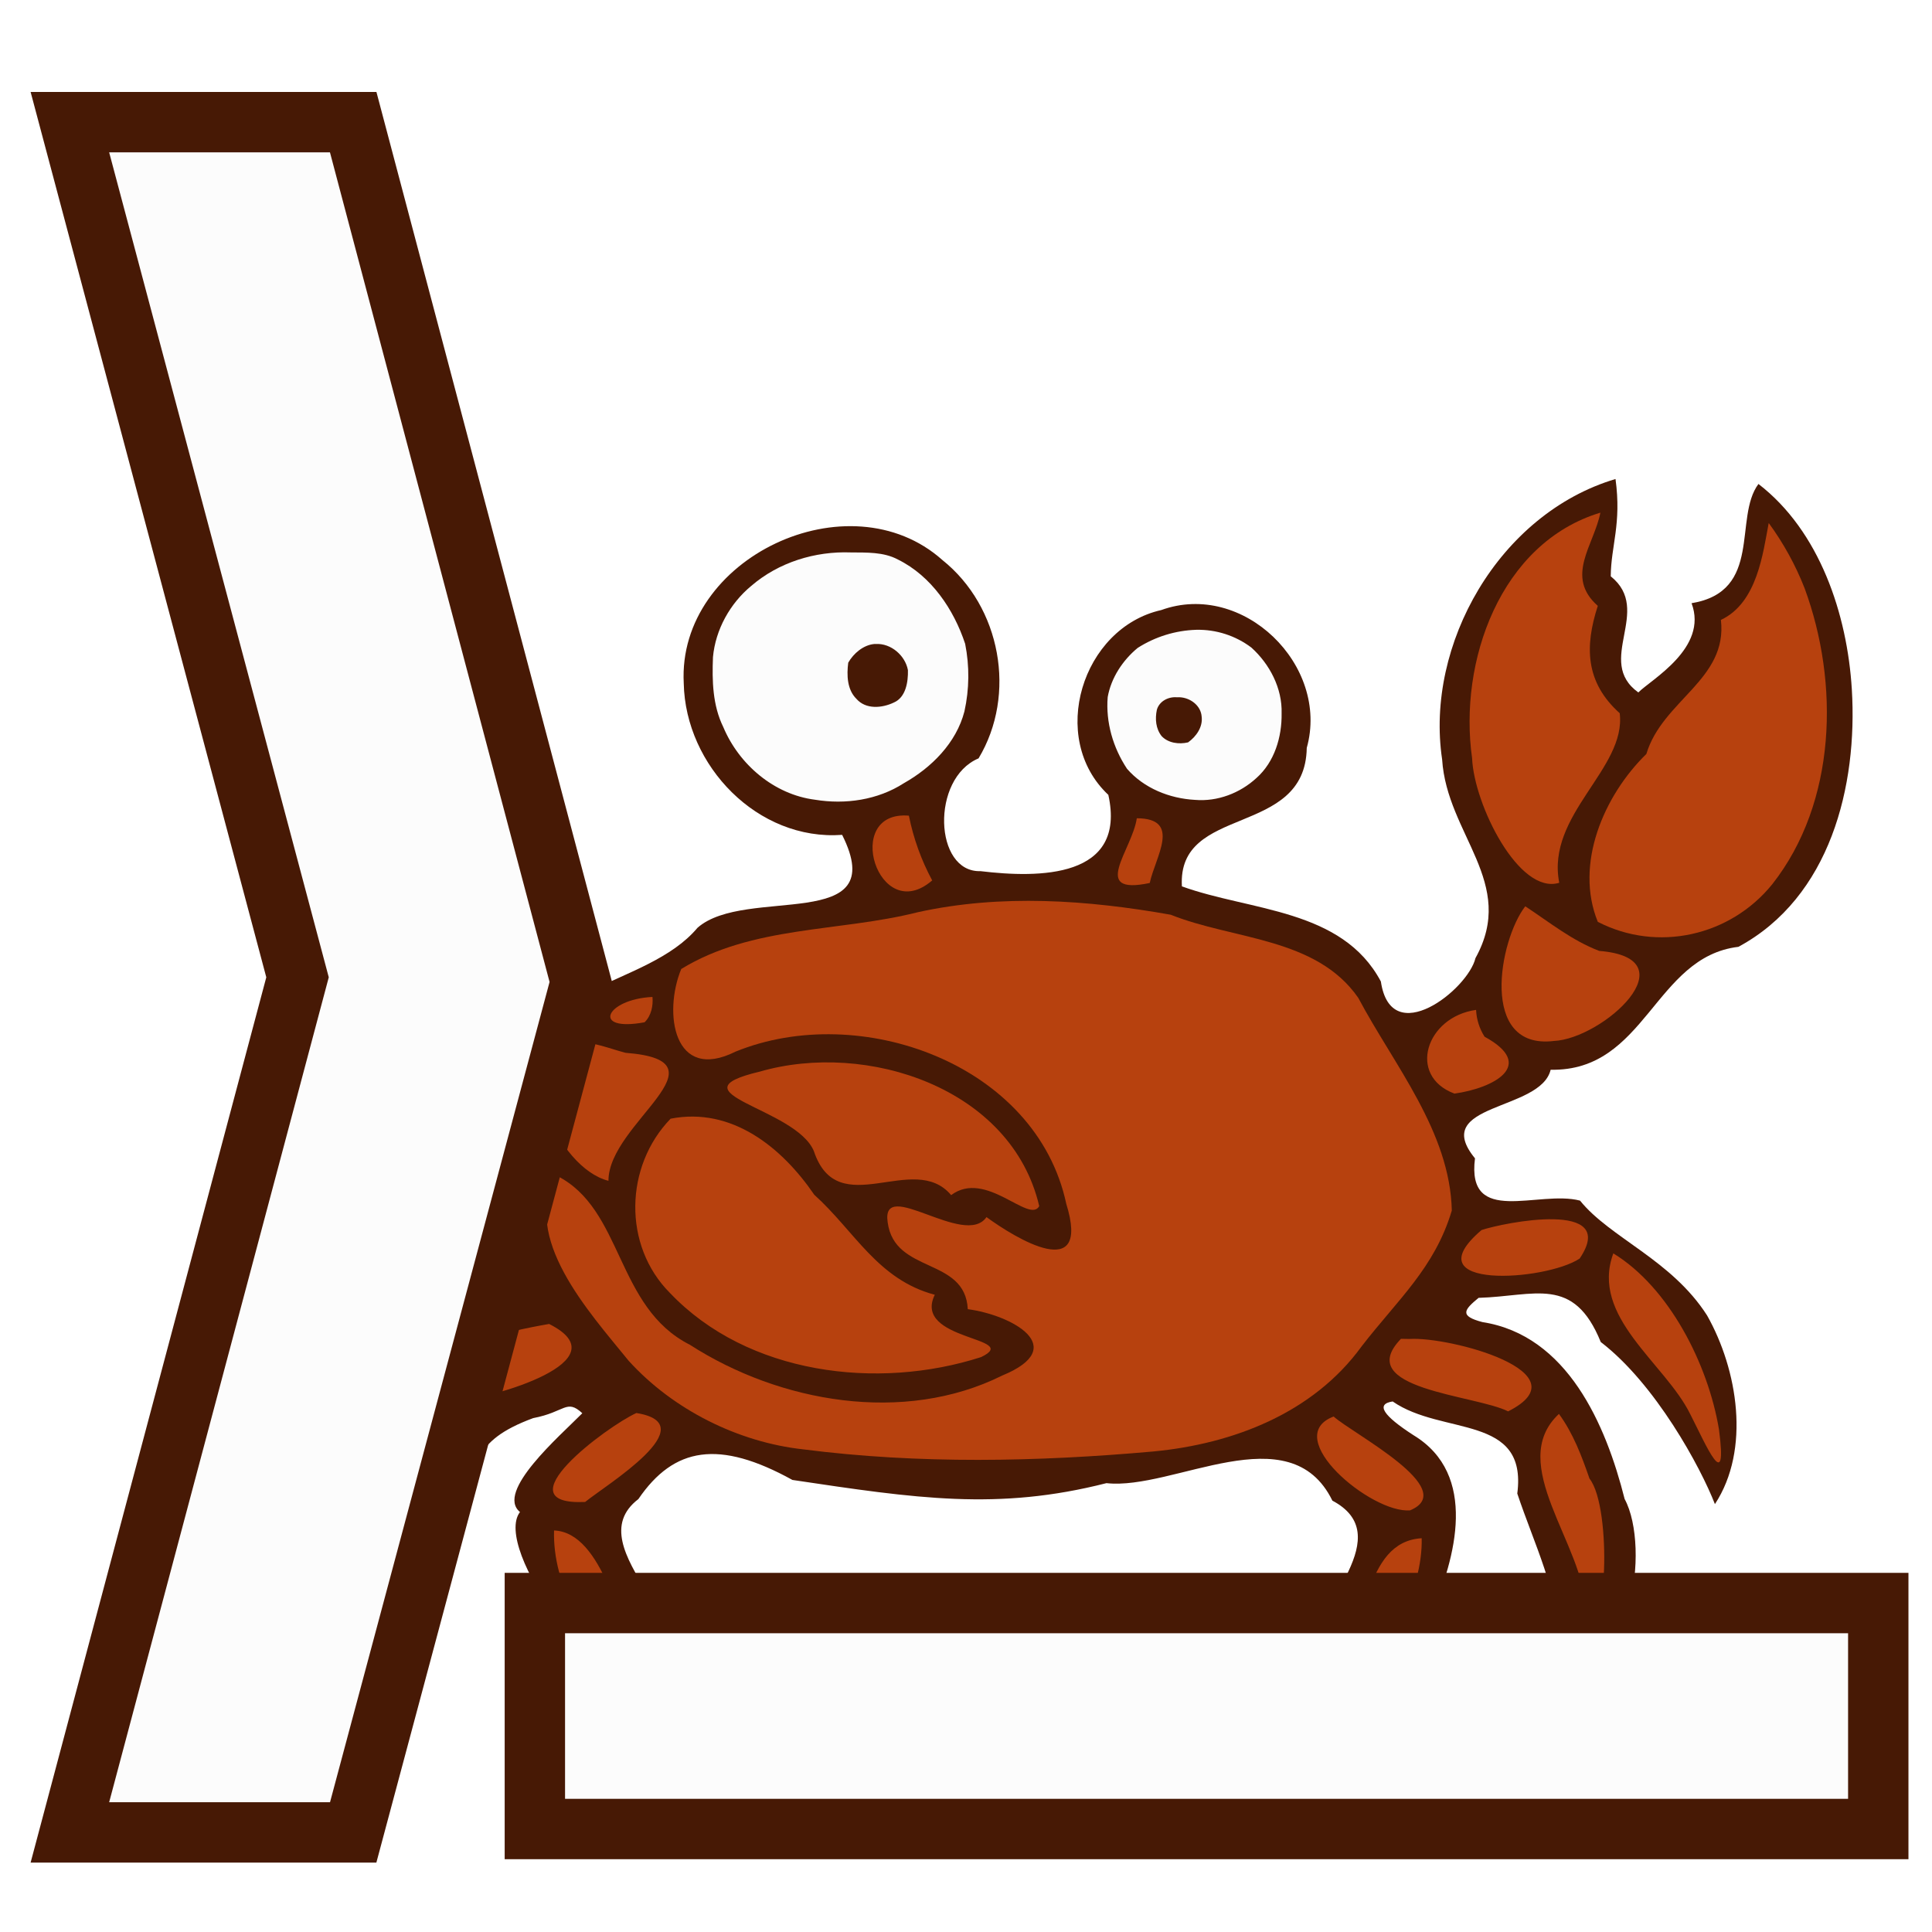
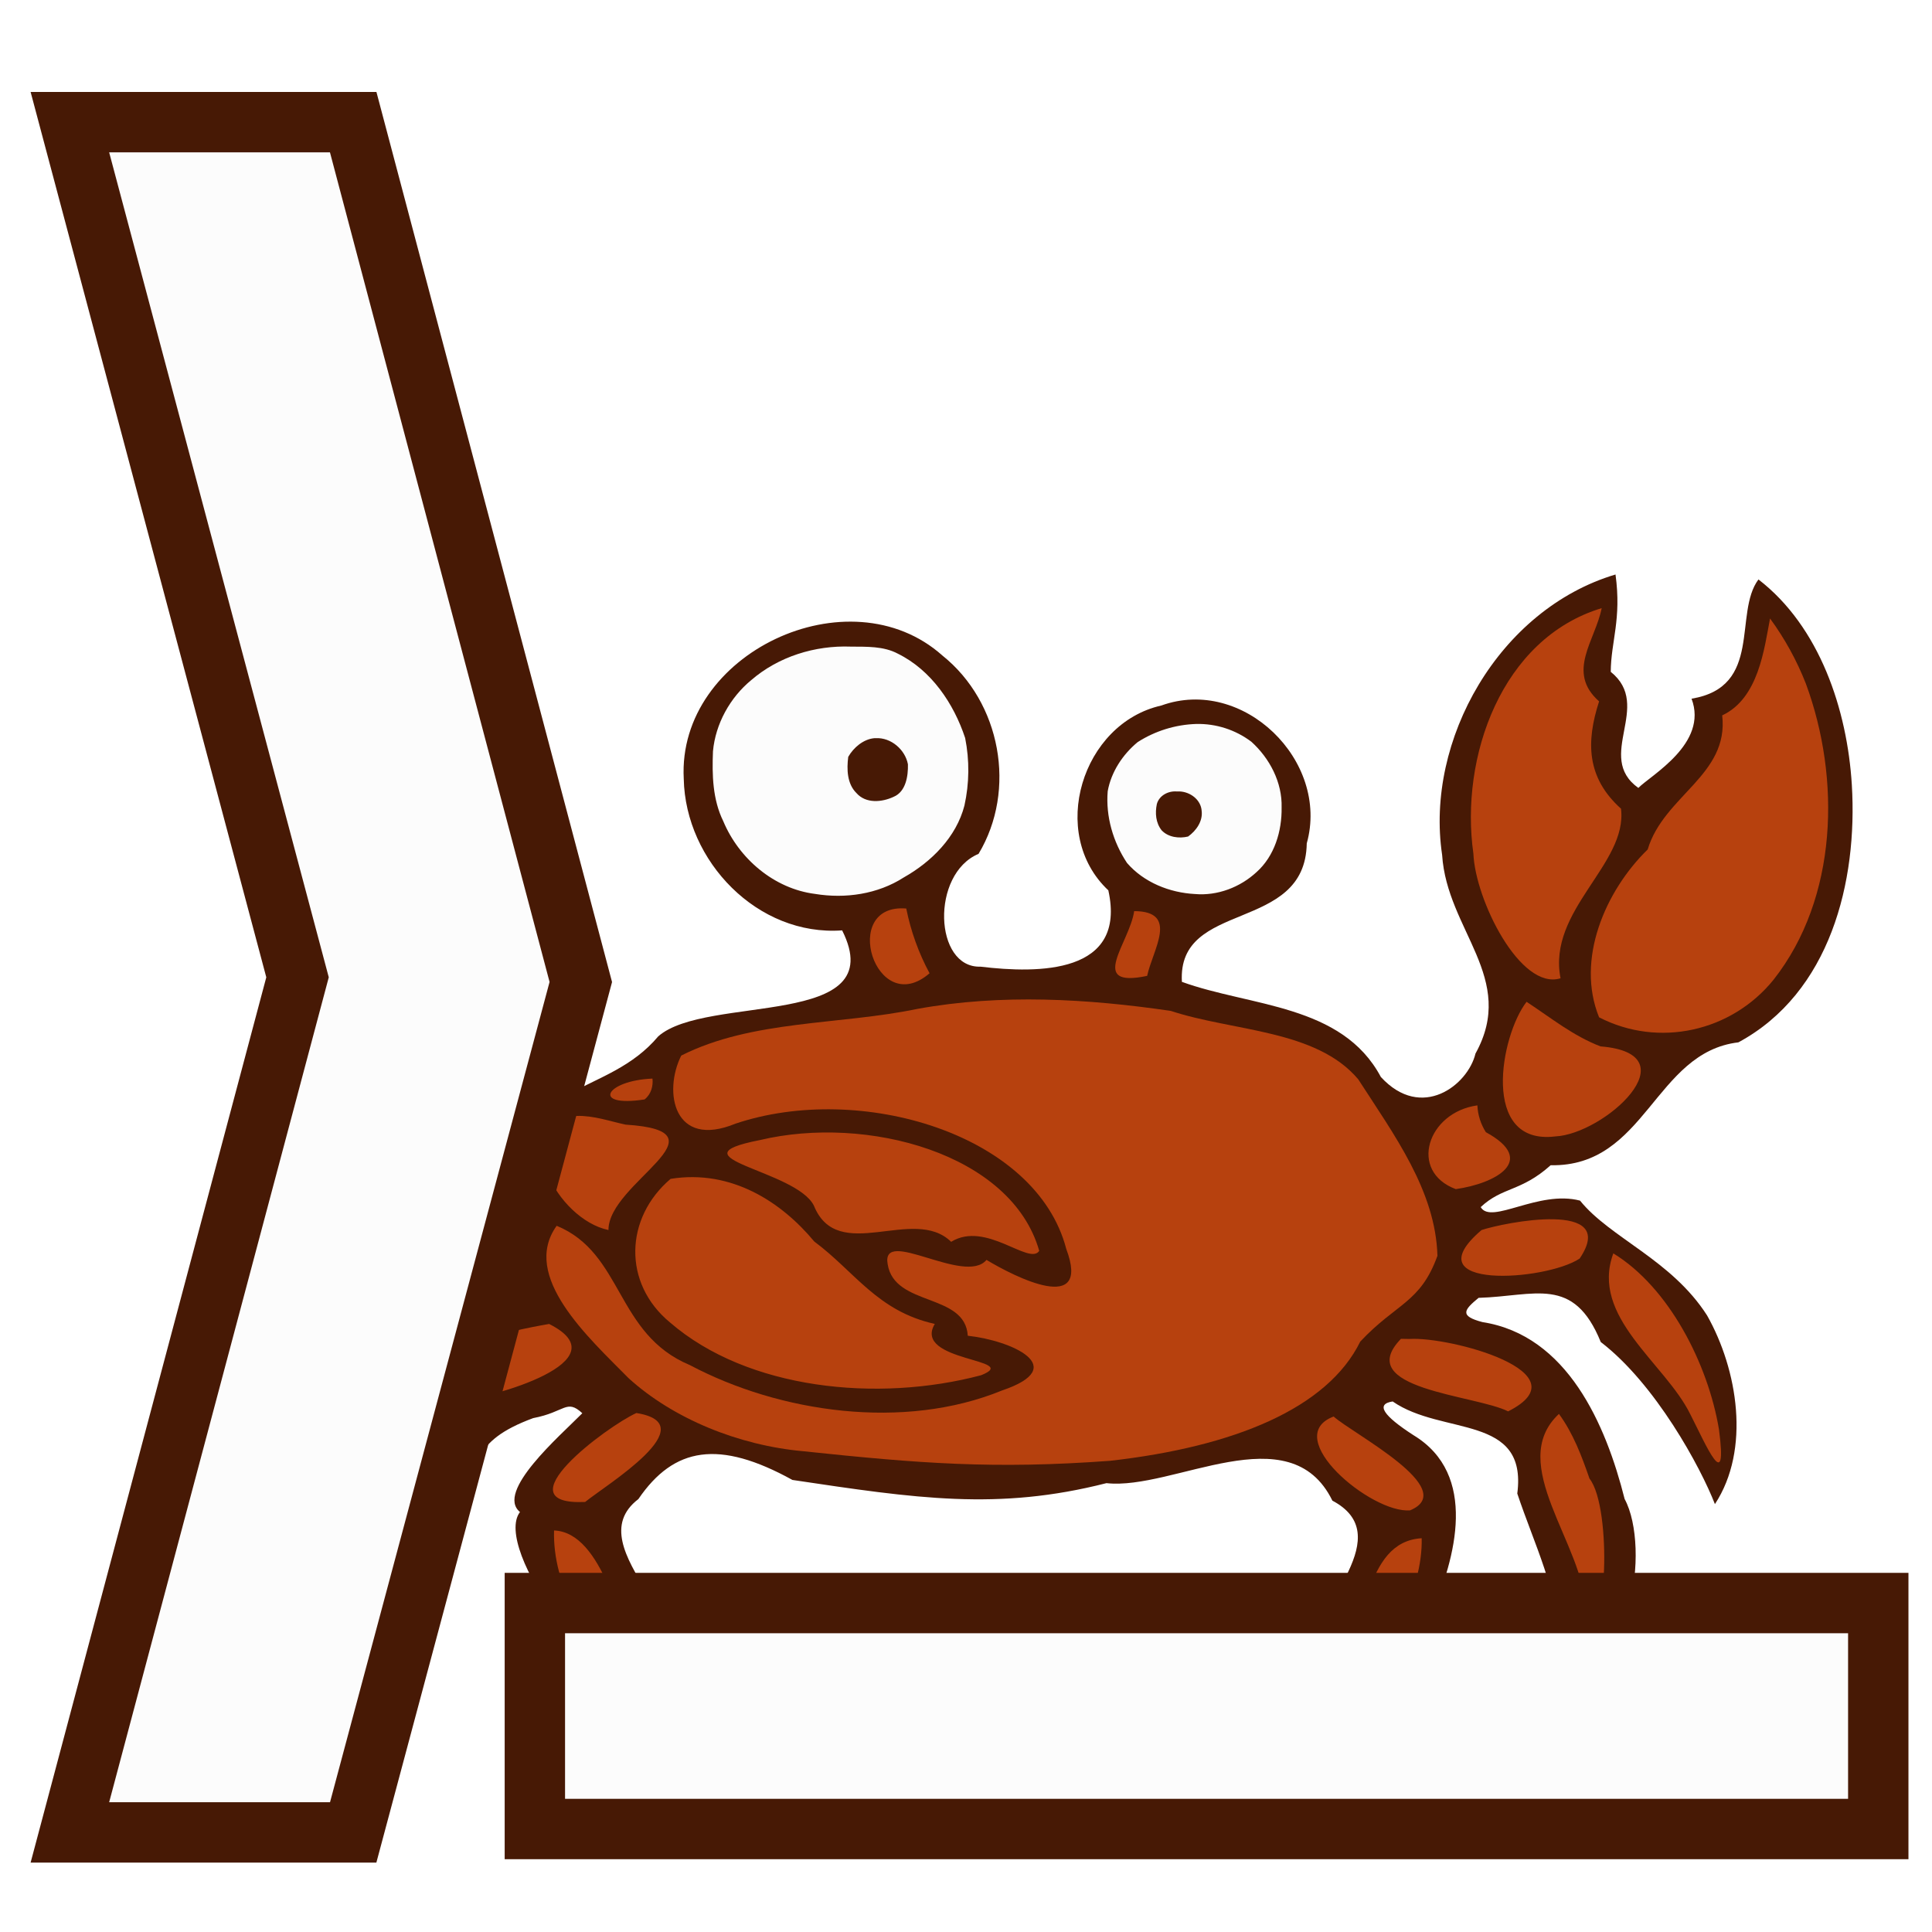
<svg xmlns="http://www.w3.org/2000/svg" width="640" height="640" preserveAspectRatio="xMidYMid">
-   <path fill="#471905" d="M535.16 158.68c-38.59 11.5-63.12 54.85-57.44 92.87 1.59 25 24.9 40.86 11.05 65.83-2.48 10.43-27.97 30.54-31.34 7.75-12.87-24.17-43.29-23.3-65.91-31.51-1.59-27.37 40.87-16 41.36-45.87 7.66-27.36-21.11-55.47-48.2-45.66-26.26 5.9-37.55 42.44-17.53 61.22 6.12 27.7-22.97 27.6-42.35 25.27-15.4.5-16.51-30.7-.64-37.36 12.72-21.15 7.39-50.23-11.98-65.7-30.82-27.52-87.89-.8-85.68 40.83.55 27.33 24.5 52.25 52.47 50.21 16.5 32.87-31.97 16.73-47.91 30.78-16.96 20.19-57.7 18.46-59 51.22 5.65 17.23 6.79 46.9-19 31.85-23-5.44-37.56 11.17-53.42 24.59-15.37 19.05-32.67 44.86-23.07 70.12 17.53 19.38 21.78-25.4 36.59-32.26 13.62-14.48 17.01-36.61 40.44-26.61 10.67.36 11.95-.62 17.18 6.89-21.14 1.7-35.08 16.8-44.13 34.37-9.52 22.55-18.76 51.87-3.77 74.07 25.17 17.35 23.81-25.88 28.37-43.57 8.05-12.14 4-20.35 25.37-28.24 10.66-2.02 11-6.48 16.28-1.62-7.55 7.63-28.84 26-20.65 32.73-9.08 11.77 26.07 62.04 47.98 58.13 16.8-18.03-30.1-46.08-8.76-62.42 11.8-17.3 26.75-19.75 51.03-6.34 40.97 6.12 68 10.24 104.03 1.06 22.16 2.48 60.72-23.06 74.84 5.8 21.5 11.38-4.37 34.02-8.64 50.64-4.18 29.77 39.44 5.04 41.28-12.83 8.24-18.83 15.72-46.5-5.78-59.5-10.02-6.47-12.62-10.3-6.89-11.17 16.45 11.43 44.72 4.08 41.28 30.5 5.52 16.58 13.6 32.47 14.02 50.32 23.43 14.28 30.3-32.38 21.54-48.51-6.22-24.67-18.97-54.21-47.1-58.6-7.75-2.02-6.1-4.06-1.28-8.03 18.75-.55 31.47-7.5 40.47 14.63 18.15 13.91 33.06 41.45 37.82 53.7 11.9-18.14 7.52-44.58-2.6-62.51-11.8-18.45-32.12-25.66-42.08-38.03-13.79-3.61-37.69 8.71-34.8-14-15.08-18.38 21.76-15.5 25.06-29.35 31.57.6 34.32-37.4 62.2-40.72 30.39-16.4 39.54-53.2 37.57-85.33-1.52-24.75-10.59-52.34-30.93-68-8.36 11.21 1.58 35.58-22.16 39.5 5.6 14.87-13.48 25.33-17.63 29.56-14.53-10.44 4.98-27.12-9.14-38.47.07-10.11 3.62-17.32 1.58-32.23z" />
+   <path fill="#471905" d="M535.16 190.31c-38.59 11.5-63.12 54.85-57.44 92.87 1.59 25.01 24.9 40.87 11.05 65.83-2.48 10.43-17.86 22.43-31.34 7.76-12.87-24.17-43.29-23.3-65.91-31.52-1.59-27.37 40.87-15.99 41.36-45.87 7.66-27.36-21.11-55.47-48.2-45.66-26.26 5.9-37.55 42.44-17.53 61.22 6.12 27.7-22.97 27.6-42.35 25.28-15.4.5-16.51-30.7-.64-37.37 12.72-21.15 7.39-50.22-11.98-65.7-30.82-27.52-87.89-.8-85.68 40.83.55 27.33 24.5 52.25 52.47 50.22 16.5 32.86-44.97 21.05-60.91 35.1-16.96 20.2-44.7 14.13-46 46.9 5.65 17.22 6.79 15.26-19 .21-23-5.44-37.56 11.17-53.42 24.59-15.37 19.05-32.67 44.86-23.07 70.12 17.53 19.38 21.78-25.4 36.59-32.26 13.62-14.48 17.01-36.61 40.44-26.61 10.67.36 11.95-.62 17.18 6.89-21.14 1.7-35.08 16.8-44.13 34.37-9.52 22.55-18.76 51.87-3.77 74.07 25.17 17.35 23.81-25.88 28.37-43.57 8.05-12.14 4-20.35 25.37-28.24 10.66-2.02 11-6.48 16.28-1.62-7.55 7.63-28.84 26-20.65 32.73-9.08 11.77 26.07 62.04 47.98 58.13 16.8-18.03-30.1-46.08-8.76-62.42 11.8-17.3 26.75-19.75 51.03-6.34 40.97 6.12 68 10.24 104.03 1.06 22.16 2.48 60.72-23.06 74.84 5.8 21.5 11.38-4.37 34.02-8.64 50.64-4.18 29.77 39.44 5.04 41.28-12.83 8.24-18.83 15.72-46.5-5.78-59.5-10.02-6.47-12.62-10.3-6.89-11.17 16.45 11.43 44.72 4.08 41.28 30.5 5.52 16.58 13.6 32.47 14.02 50.32 23.43 14.28 30.3-32.38 21.54-48.51-6.22-24.67-18.97-54.21-47.1-58.6-7.75-2.02-6.1-4.06-1.28-8.03 18.75-.55 31.47-7.5 40.47 14.63 18.15 13.91 33.06 41.45 37.82 53.7 11.9-18.14 7.52-44.58-2.6-62.51-11.8-18.45-32.12-25.66-42.08-38.03-13.79-3.61-29.44 8.11-32.91 2.15 7.21-6.77 13.37-5.06 23.17-13.87 31.57.6 34.32-37.4 62.2-40.71 30.39-16.4 39.54-53.2 37.57-85.34-1.52-24.75-10.59-52.33-30.93-68-8.36 11.22 1.58 35.58-22.16 39.5 5.6 14.87-13.48 25.33-17.63 29.56-14.53-10.43 4.98-27.11-9.14-38.46.07-10.12 3.62-17.33 1.58-32.24z" />
  <g fill="#b7410e">
-     <path d="M304.01 302.19c-26.02 6.58-54.78 4.37-78.34 18.8-6.02 14.6-2.53 37.63 17.98 27.38 41.2-16.8 99.64 4.03 109.56 50.38 8.32 26.9-17 11.3-26.42 4.43-7.17 10.41-35.01-13.54-32.74 1.71 2.26 17.21 25.67 11.45 26.54 28.79 14.45 1.92 34.26 12.57 11.4 21.99-32.55 16.18-73.65 8.98-103.43-10.18-24.7-12.48-22-44.99-44.16-56.04-12 20.33 10.6 45 23.87 61.35 14.78 16.27 36.32 26.96 57.82 29.32 38.38 4.92 77.48 4.13 115.96.7 26.38-2.5 52.94-12.69 68.98-34.79 12-15.54 24.23-26.02 29.9-45.03-.6-26.17-19.12-48.1-31-70.47-13.94-20.07-41.45-19.22-62.1-27.51-27.62-4.91-56.21-6.92-83.82-.83z" />
-     <path d="M222.15 370.58c-15.23 15.72-15.91 42.02-.2 57.75 25.7 27 68.76 32.27 103.07 21.22 13.8-6.66-22.87-5.29-15.36-20.64-18.98-5.06-26.58-21.13-39.92-33.13-10.71-15.68-27.31-29.16-47.59-25.2zM530.15 169.82c-33.23 10.05-47.02 49.42-42.5 81.33.61 15.3 15.52 45.42 28.87 41.28-4.44-22.6 22.27-37.77 20.03-56.17-11.46-10.29-11.6-22.15-7.26-35.56-11.02-9.74-1.24-20.14.86-30.88zM251.75 354.97c-30.2 7.16 11.95 11.96 17.86 26.37 7.96 23.84 33.04-.26 45.47 14.56 11.48-8.63 25.86 9.66 29.18 3.64-9.17-39.2-57.2-54.77-92.51-44.57zM505.27 300.22c-8.66 11.15-15.38 47.59 9.43 44.62 16.33-.75 45.6-27.38 15.06-29.84-9.03-3.44-16.53-9.54-24.5-14.78zM191.04 345.26c-22.43 5.54-6.5 41.6 10.52 45.9-.07-19.15 40.92-39.71 5.68-42.4-5.35-1.39-10.57-3.68-16.2-3.5zM120.06 410.04c-17.57 8.33-27.36 28.27-35.56 45.2-5.38 9.61-3.35 33.7 3.84 11.92 9.74-15.85 27.66-28.96 33.1-48.58 1.16-2.98-.34-5.85-1.38-8.54zM534.44 415.19c-7.8 21.05 17.16 36.33 25.49 53.3 5.24 10.24 12.45 27.32 9.5 5.02-3.62-21.7-16.55-47.04-35-58.32zM516.42 468.38c-17.71 16.5 8.47 43.4 8.81 64.62 6.83 13.43 9.05-33.4 1.31-43.2-2.59-7.48-5.39-14.97-10.12-21.42zM139.79 465.8c-14.8 15.1-17.57 40.3-16 61.12 7.43 20.63 8.15-20.62 14.69-27.8 2.55-9.73 11.7-25.6 1.3-33.31zM464.09 443.5c-16.22 16.72 24.52 18.53 35.5 24.03 25.56-12.88-19.34-24.83-32.7-23.98zM181.9 438.58c-12 2.11-49.68 8.99-29.6 25.45 10.26-.98 54.34-13.04 29.6-25.45zM142.1 400.39c-21.31-4.54-12.15 21.15 5.4 16.27 13.14.83 37.94 9.01 23.17-11.77-9.2-2.84-18.89-4.86-28.58-4.5zM490.78 407.47c-23.4 19.97 21.32 16.92 32.5 9.44 13.27-19.68-25.28-11.87-32.5-9.44zM441.78 469.24c-17.83 6.76 12.5 32.2 25.34 31.08 16.68-7-18.97-25.35-25.34-31.08zM210.81 468.08c-9.84 4.47-45.08 30.7-16.98 29.47 6.95-5.67 40.09-25.75 16.98-29.47zM183.54 506.99c-.55 17.62 10.1 38.72 27.48 43.75-5.3-11.16-11.27-43.15-27.48-43.75zM470.95 509.56c-19.76 1.18-17.6 31.25-29.17 43.75 18.27-2.25 29.62-26.97 29.17-43.75zM488.97 334.54c-16.6 2.3-22.86 21.86-7.17 27.73 12.98-1.8 27.33-9.4 9.98-18.85a18.1 18.1 0 0 1-2.81-8.88zM301.08 270.2c-22.2-1.87-10.18 36.9 7.72 21.45a77.17 77.17 0 0 1-7.72-21.45zM376.58 271.06c-1.49 10.47-15.7 25.67 4.29 21.44 1.8-8.6 10.74-21.4-4.3-21.44zM216.14 330.25c-15.59.76-20.4 11.7-2.61 8.39 2.2-2.15 2.87-5.43 2.61-8.39zM585.91 173.25c-1.91 9.97-3.78 26.46-15.84 32.1 2.3 19.77-19.37 26.61-24.69 44.41-14.1 13.76-23.87 36.5-16.09 55.61 19.72 10.17 43.86 4.78 57.8-12.46 21.32-27.12 22.29-66.65 10.7-98.07a95.59 95.59 0 0 0-11.88-21.59z" />
+     <path d="M304.01 334.19c-26.02 5.42-54.78 3.6-78.34 15.48-6.02 12.02-2.53 31 17.98 22.55 41.2-13.84 99.64 3.32 109.56 41.5 8.32 22.15-17 9.3-26.42 3.64-7.17 8.58-35.01-11.15-32.74 1.42 2.26 14.17 25.67 9.42 26.54 23.7 14.45 1.58 34.26 10.36 11.4 18.11-32.55 13.34-73.65 7.4-103.43-8.37-24.7-10.29-22-37.06-44.16-46.16-12 16.74 10.6 37.06 23.87 50.52 14.78 13.4 36.32 22.21 57.82 24.16 38.38 4.05 63.18 6 101.66 3.17 41.12-4.66 72-17.38 82.85-39.49 12-12.8 19.9-12.76 25.57-28.41-.6-21.56-14.36-40.06-26.24-58.48-13.94-16.53-41.45-15.83-62.1-22.66-27.62-4.04-56.21-5.7-83.82-.68z" />
+     <path d="M222.15 390.51c-15.23 12.95-15.91 34.62-.2 47.57 25.7 22.23 68.76 26.58 103.07 17.48 13.8-5.49-22.87-4.36-15.36-17-18.98-4.17-26.58-17.4-39.92-27.29-10.71-12.91-27.31-24.01-47.59-20.76zM530.58 201.45c-33.23 10.05-47.02 49.42-42.5 81.33.62 15.3 15.53 45.42 28.87 41.29-4.44-22.6 22.27-37.78 20.03-56.18-11.46-10.29-11.6-22.15-7.26-35.55-11.01-9.75-1.24-20.15.86-30.89zM251.75 377.66c-30.2 5.9 11.95 9.85 17.86 21.72 7.96 19.64 33.04-.22 45.47 11.99 11.48-7.1 25.86 7.96 29.18 3-9.17-32.3-57.2-45.12-92.51-36.71zM505.7 331.86c-8.65 11.14-15.38 47.58 9.44 44.6 16.33-.73 45.6-27.37 15.05-29.83-9.02-3.44-16.53-9.54-24.49-14.77zM191.04 369.66c-22.43 4.56-6.5 34.26 10.52 37.8-.07-15.76 40.92-32.7 5.68-34.91-5.35-1.15-10.57-3.04-16.2-2.89zM120.06 410.04c-17.57 8.33-27.36 28.27-35.56 45.2-5.38 9.61-3.35 33.7 3.84 11.92 9.74-15.85 27.66-28.96 33.1-48.58 1.16-2.98-.34-5.85-1.38-8.54zM534.44 415.19c-7.8 21.05 17.16 36.33 25.49 53.3 5.24 10.24 12.45 27.32 9.5 5.02-3.62-21.7-16.55-47.04-35-58.32zM516.42 468.38c-17.71 16.5 8.47 43.4 8.81 64.62 6.83 13.43 9.05-33.4 1.31-43.2-2.59-7.48-5.39-14.97-10.12-21.42zM139.79 465.8c-14.8 15.1-17.57 40.3-16 61.12 7.43 20.63 8.15-20.62 14.69-27.8 2.55-9.73 11.7-25.6 1.3-33.31zM464.09 443.5c-16.22 16.72 24.52 18.53 35.5 24.03 25.56-12.88-19.34-24.83-32.7-23.98zM181.9 438.58c-12 2.11-49.68 8.99-29.6 25.45 10.26-.98 54.34-13.04 29.6-25.45zM142.1 400.39c-21.31-4.54-12.15 21.15 5.4 16.27 13.14.83 37.94 9.01 23.17-11.77-9.2-2.84-18.89-4.86-28.58-4.5zM490.78 407.47c-23.4 19.97 21.32 16.92 32.5 9.44 13.27-19.68-25.28-11.87-32.5-9.44zM441.78 469.24c-17.83 6.76 12.5 32.2 25.34 31.08 16.68-7-18.97-25.35-25.34-31.08zM210.81 468.08c-9.84 4.47-45.08 30.7-16.98 29.47 6.95-5.67 40.09-25.75 16.98-29.47zM183.54 506.99c-.55 17.62 10.1 38.72 27.48 43.75-5.3-11.16-11.27-43.15-27.48-43.75zM470.95 509.56c-19.76 1.18-17.6 31.25-29.17 43.75 18.27-2.25 29.62-26.97 29.17-43.75zM489.4 366.17c-16.6 2.3-22.86 21.87-7.16 27.74 12.97-1.82 27.32-9.41 9.97-18.86a18.1 18.1 0 0 1-2.81-8.88zM300.21 300.96c-22.2-1.86-10.17 36.9 7.72 21.45a77.17 77.17 0 0 1-7.72-21.45zM375.71 301.82c-1.48 10.47-15.7 25.67 4.3 21.45 1.8-8.6 10.74-21.4-4.3-21.45zM216.14 357.3c-15.59.62-20.4 9.63-2.61 6.9 2.2-1.76 2.87-4.46 2.61-6.9zM586.35 204.88c-1.92 9.97-3.78 26.47-15.85 32.1 2.3 19.77-19.37 26.61-24.68 44.41-14.1 13.76-23.87 36.5-16.1 55.61 19.72 10.17 43.87 4.78 57.8-12.46 21.32-27.12 22.29-66.65 10.7-98.07a95.59 95.59 0 0 0-11.87-21.59z" />
  </g>
  <g fill="#fcfcfc">
-     <path d="M396.28 208.63a38.24 38.24 0 0 0-19.41 6c-4.97 4.1-8.79 9.9-9.93 16.28-.69 8.37 1.78 16.79 6.4 23.76 5.59 6.45 14.1 9.85 22.53 10.3 7.43.63 14.9-2.23 20.35-7.25 5.98-5.31 8.45-13.6 8.33-21.4.25-8.32-3.95-16.33-10.02-21.81a29.24 29.24 0 0 0-18.25-5.88zm-5.64 22.34c3.58.09 7.2 2.72 7.43 6.48.41 3.41-1.83 6.56-4.5 8.47-3.02.71-6.55.25-8.75-2.05-1.96-2.47-2.23-5.72-1.6-8.72.77-2.82 3.75-4.39 6.57-4.17h.43zM281.85 183c-11.87-.45-23.96 3.29-33 11.1-7.02 5.79-11.84 14.49-12.67 23.57-.32 7.84-.12 15.98 3.41 23.16 5.2 12.42 16.84 22.38 30.4 24.09 10.03 1.65 20.76.1 29.4-5.46 9.19-5.18 17.39-13.36 20.09-23.8a54.35 54.35 0 0 0 .24-22.39c-3.79-11.45-11.21-22.45-22.27-27.92-4.77-2.55-10.36-2.3-15.6-2.35zm8.26 30.33c5.05-.28 9.76 3.82 10.65 8.65.1 3.9-.68 9.04-4.68 10.75-3.91 1.86-9.27 2.35-12.39-1.24-3.1-3.05-3.23-7.9-2.7-11.97 1.75-3.08 5-5.83 8.57-6.18z" />
+     <path d="M396.28 239.82a38.24 38.24 0 0 0-19.41 6.01c-4.97 4.1-8.79 9.9-9.93 16.28-.69 8.37 1.78 16.79 6.4 23.76 5.59 6.45 14.1 9.85 22.53 10.29 7.43.64 14.9-2.22 20.35-7.24 5.98-5.32 8.45-13.6 8.33-21.41.25-8.3-3.95-16.32-10.02-21.8a29.24 29.24 0 0 0-18.25-5.89zm-5.64 22.35c3.58.09 7.2 2.72 7.43 6.48.41 3.4-1.83 6.56-4.5 8.46-3.02.72-6.55.26-8.75-2.04-1.96-2.47-2.23-5.72-1.6-8.72.77-2.82 3.75-4.39 6.57-4.17l.43-.01zM281.85 214.2c-11.87-.45-23.96 3.29-33 11.1-7.02 5.78-11.84 14.49-12.67 23.57-.32 7.84-.12 15.98 3.41 23.16 5.2 12.42 16.84 22.38 30.4 24.09 10.03 1.65 20.76.1 29.4-5.46 9.19-5.18 17.39-13.37 20.09-23.8a54.35 54.35 0 0 0 .24-22.39c-3.79-11.45-11.21-22.45-22.27-27.92-4.77-2.55-10.36-2.3-15.6-2.35zm8.26 30.33c5.05-.28 9.76 3.82 10.65 8.65.1 3.9-.68 9.04-4.68 10.75-3.91 1.85-9.27 2.35-12.39-1.24-3.1-3.05-3.23-7.9-2.7-11.97 1.75-3.08 5-5.83 8.57-6.18z" />
    <g stroke="#471905" stroke-width="20">
      <path d="M117 607.01H23.15l75.41-283.27L23.15 40.46H117L192.4 325.3zM622.2 531.03v74.85H177.18v-74.85z" />
    </g>
  </g>
</svg>
